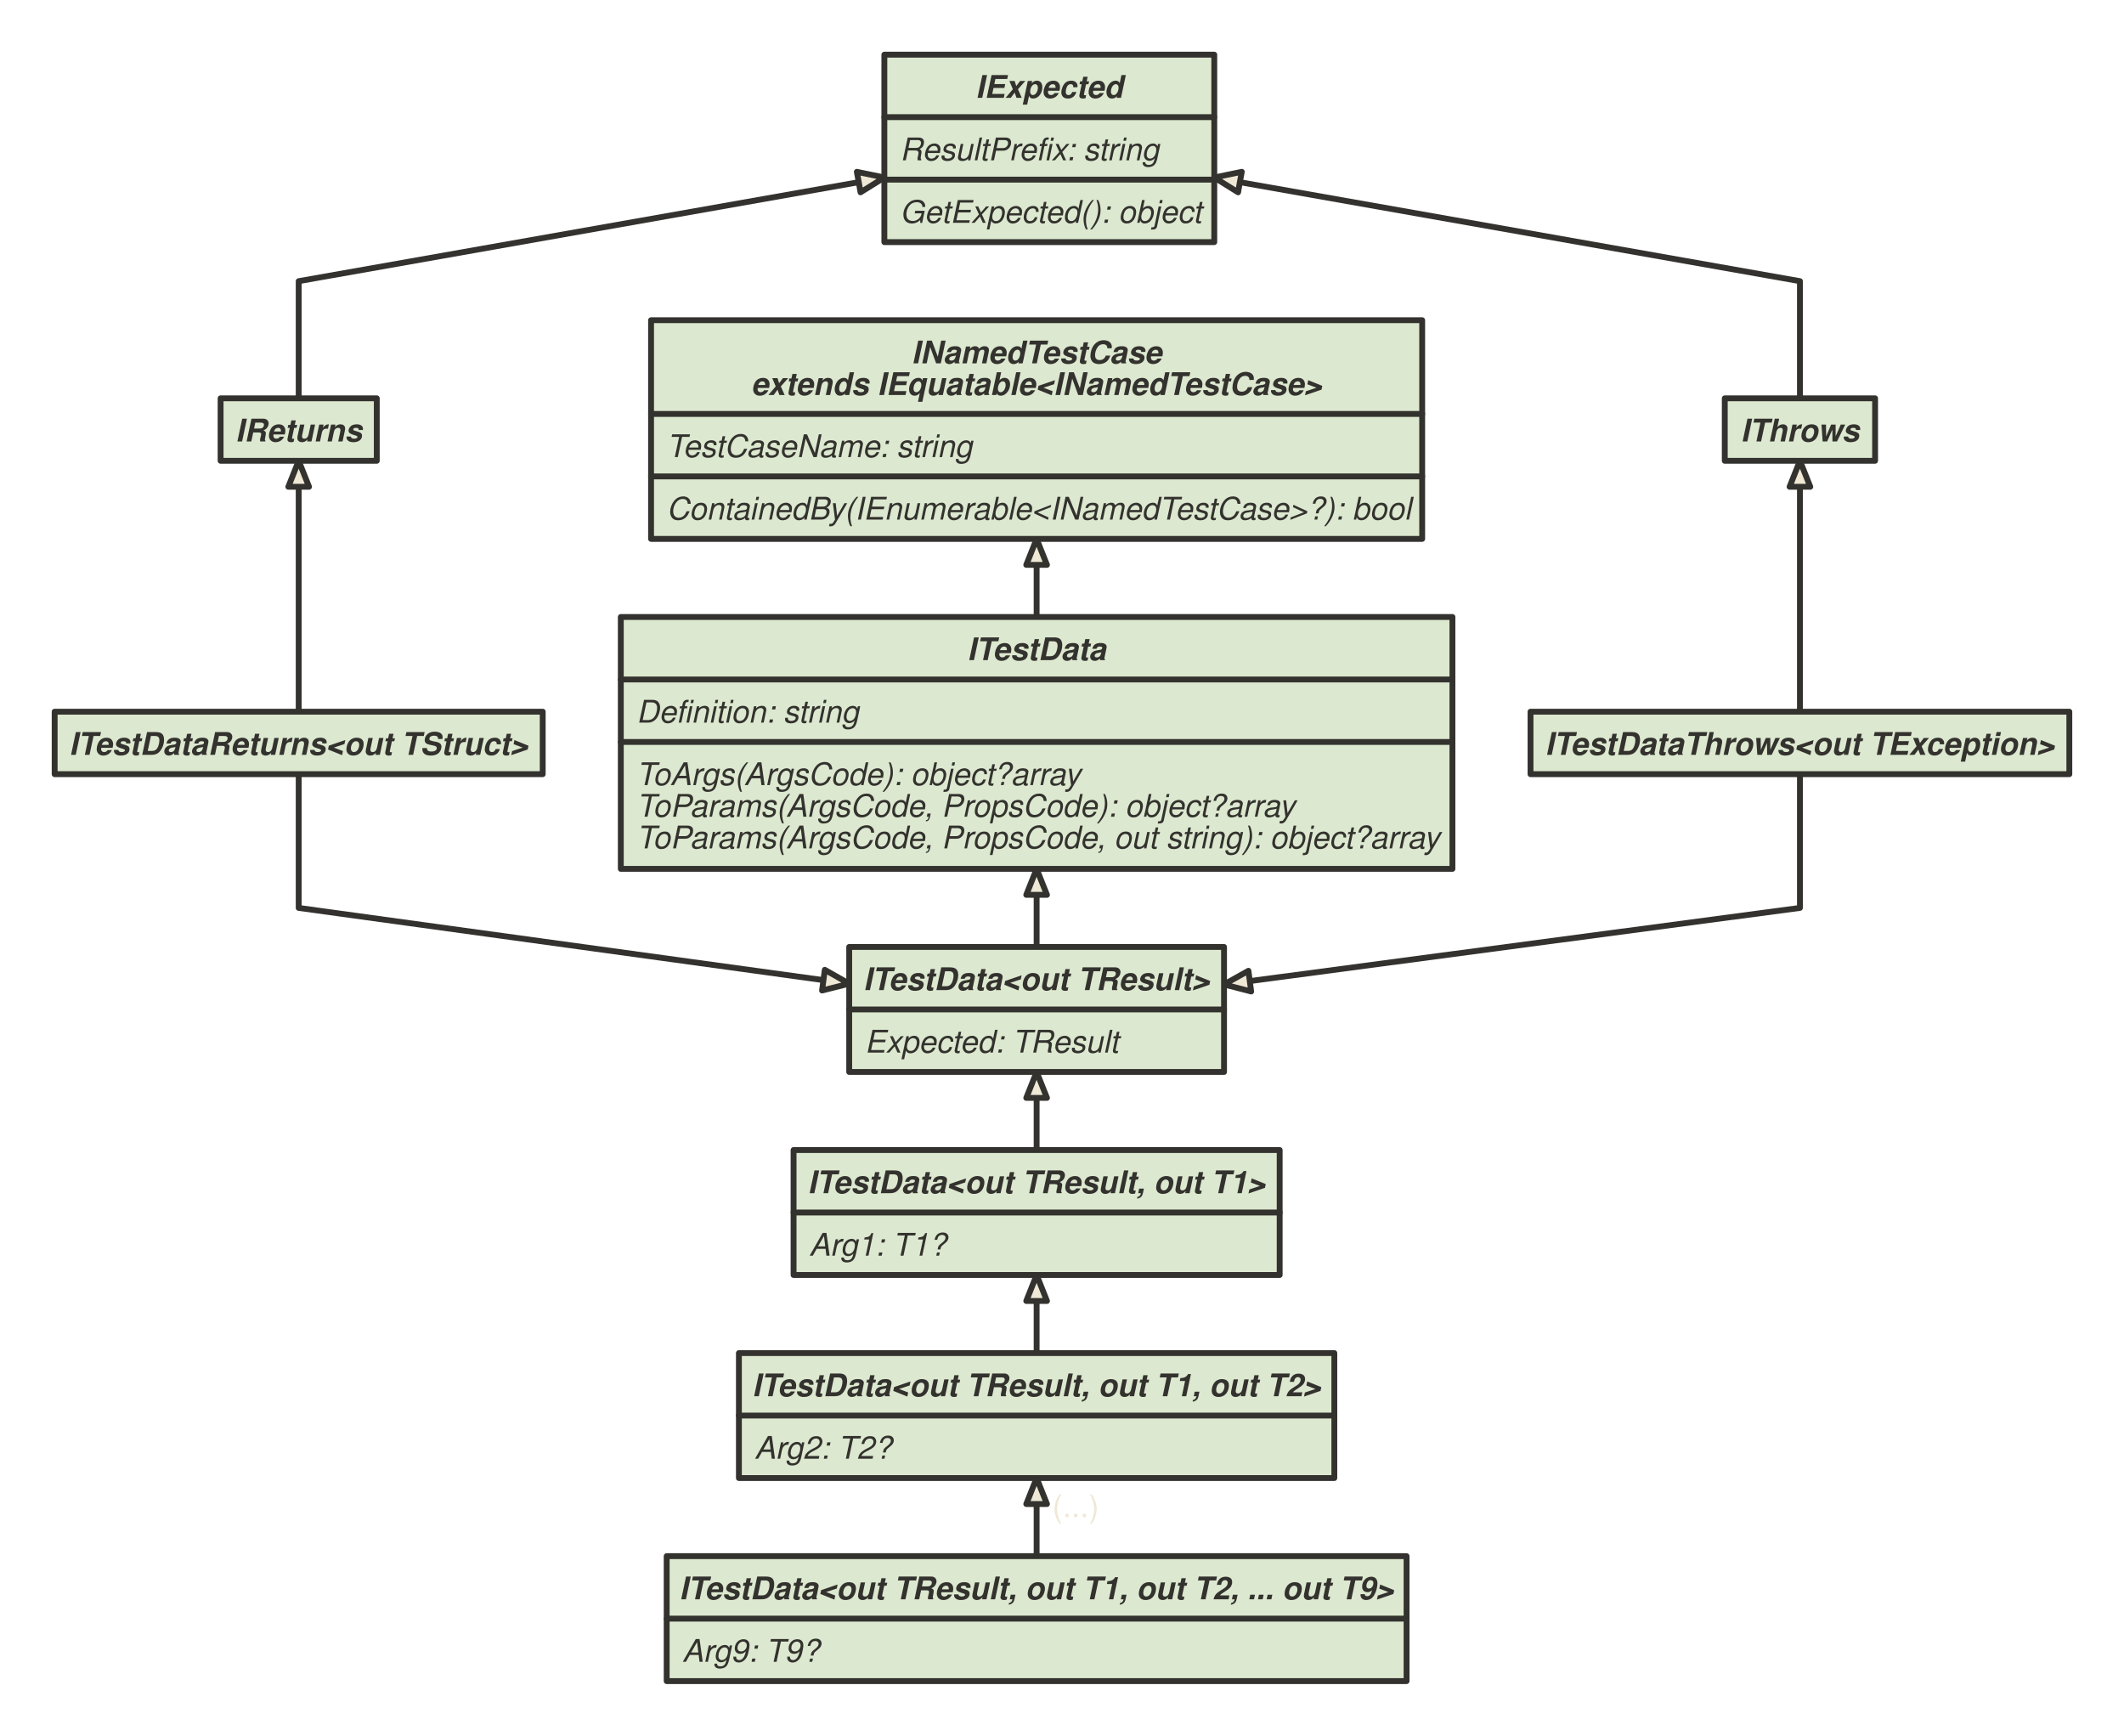
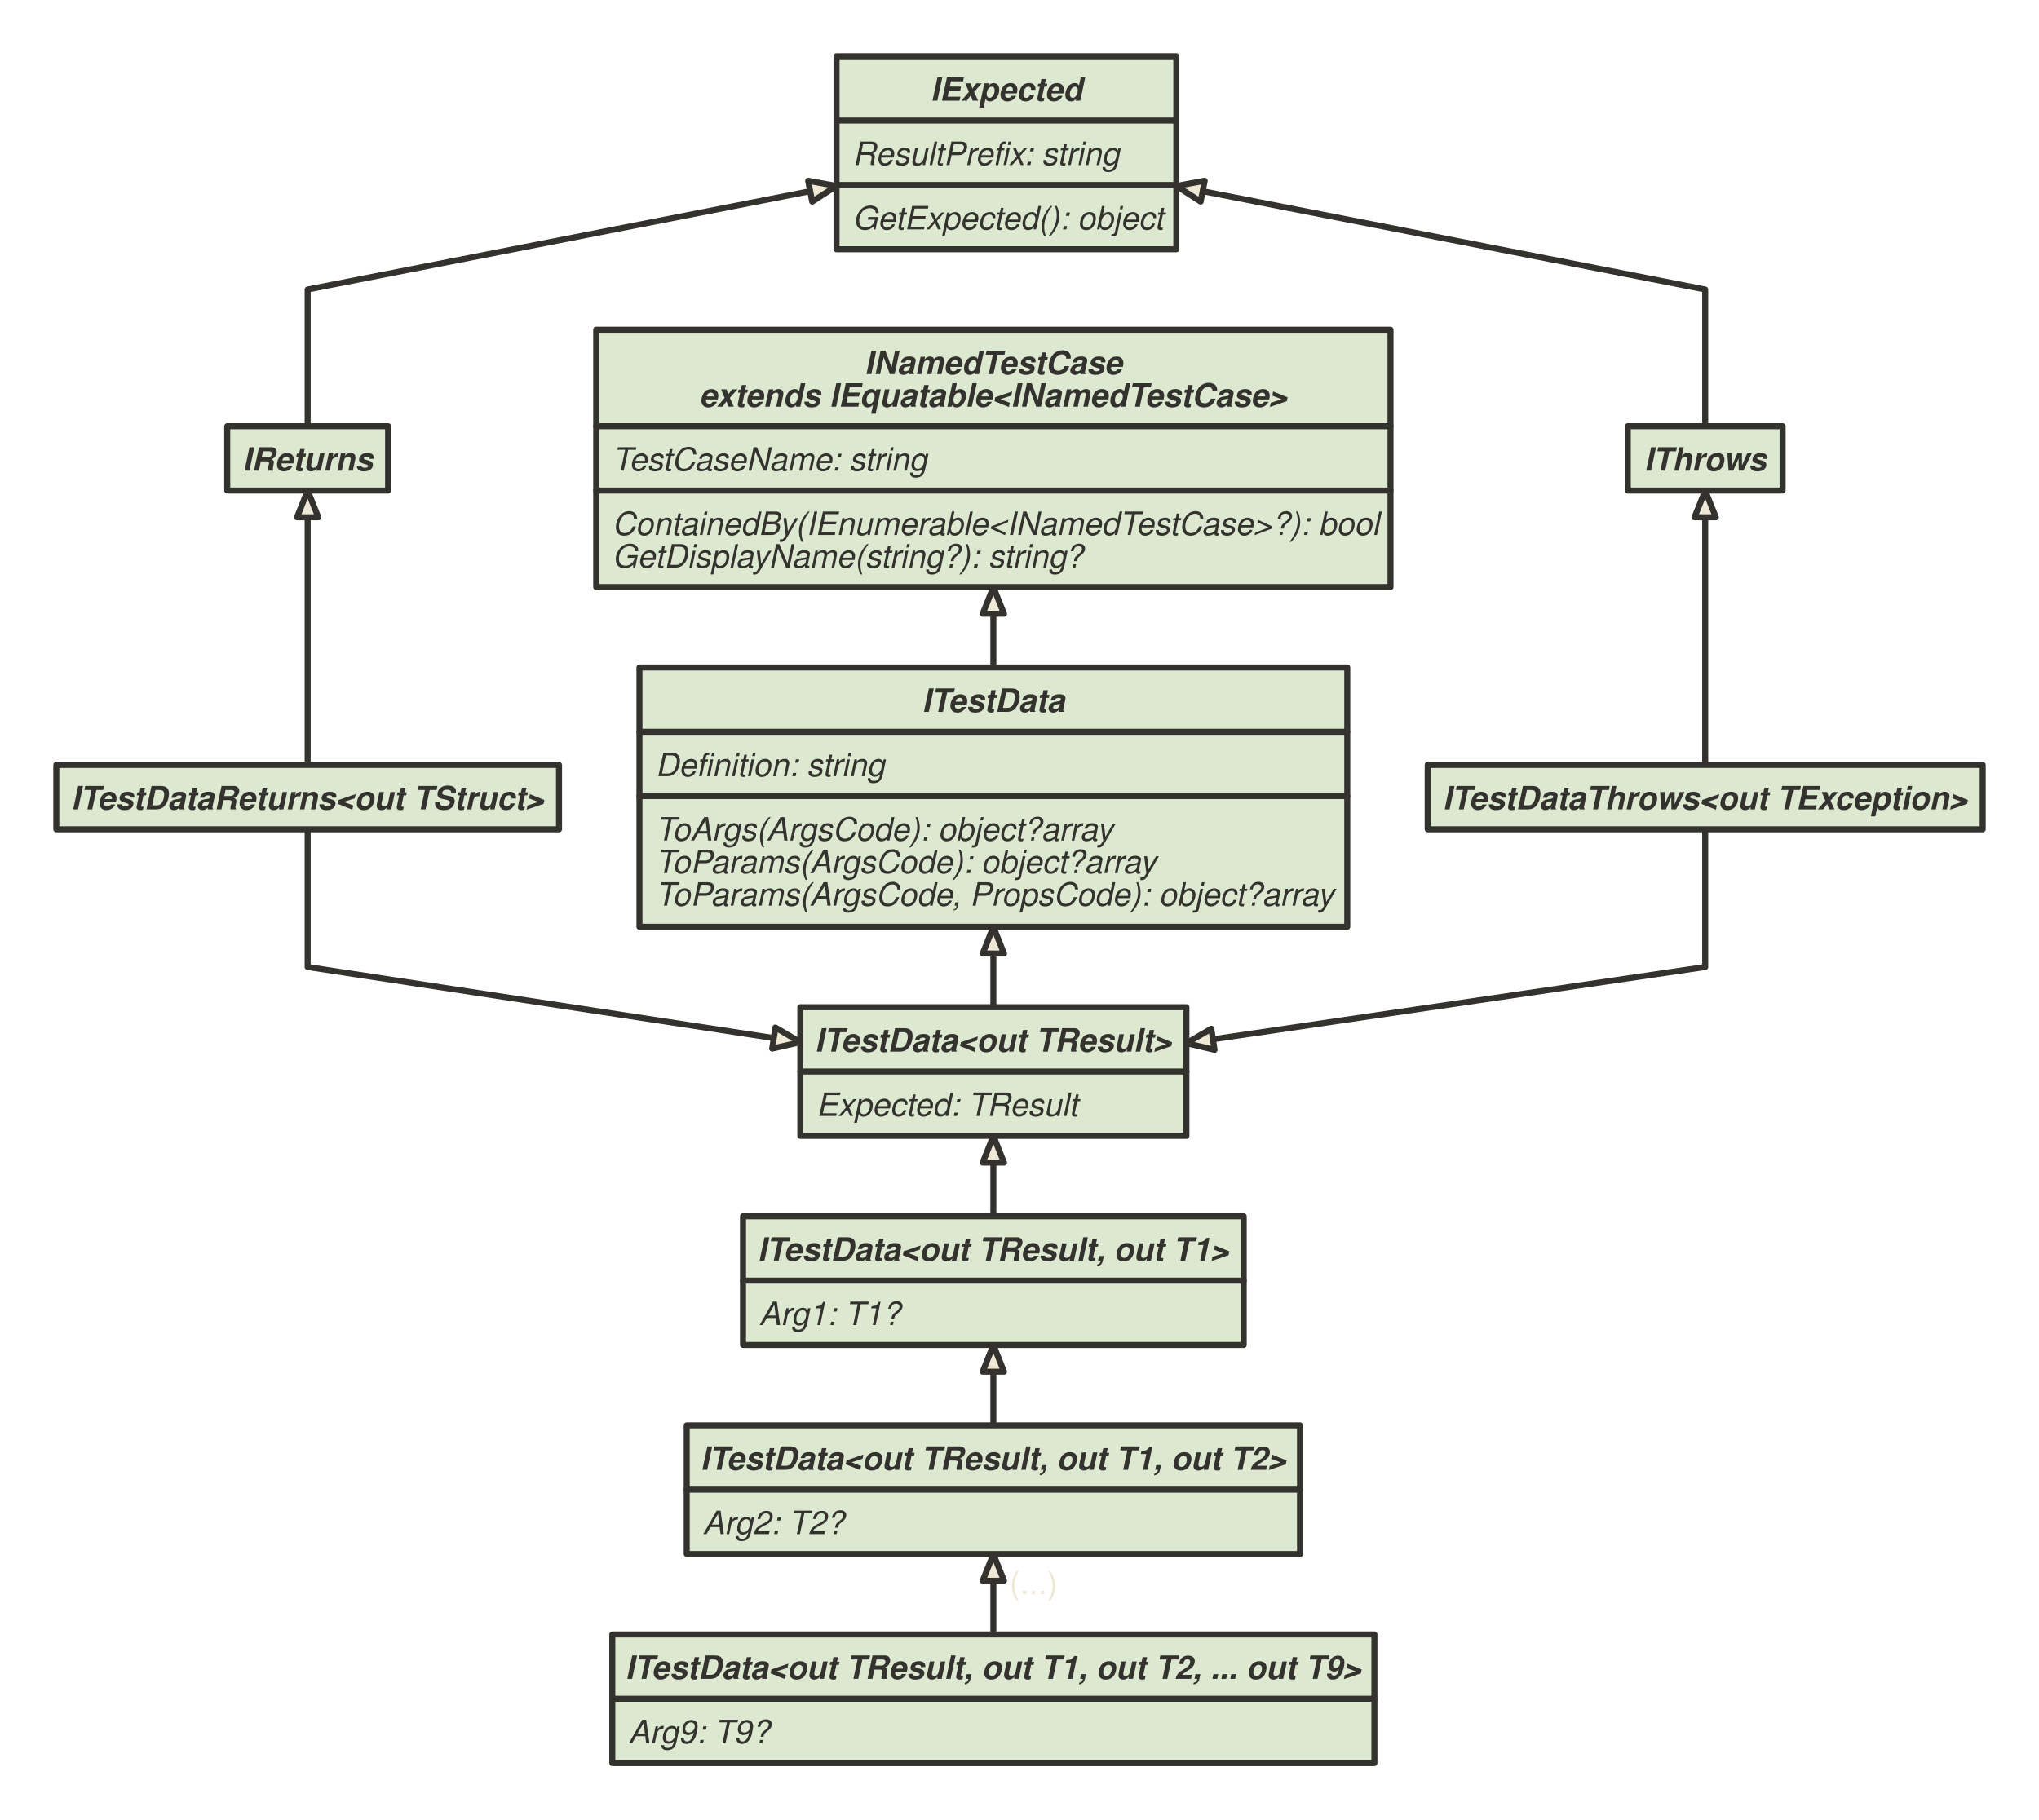
- <svg xmlns="http://www.w3.org/2000/svg" version="1.1" baseProfile="full" width="1088.0" height="889.0" viewBox="0 0 1088 889">
+ <svg xmlns="http://www.w3.org/2000/svg" version="1.1" baseProfile="full" width="1014.0" height="905.0" viewBox="0 0 1014 905">
  <g stroke-width="1.0" text-align="left" font="12pt Helvetica, Arial, sans-serif" font-size="12pt" font-family="Helvetica" font-weight="bold" font-style="normal">
    <g font-family="Helvetica" font-size="12pt" font-weight="bold" font-style="normal" stroke-width="3.0" stroke-linejoin="round" stroke-linecap="round" stroke="#33322E">
      <g stroke="transparent" fill="transparent">
-         <rect x="0.0" y="0.0" height="889.0" width="1088.0" stroke="none" />
+         <rect x="0.0" y="0.0" height="905.0" width="1014.0" stroke="none" />
      </g>
      <g transform="translate(8, 8)" fill="#33322E">
        <g transform="translate(20, 20)" fill="#eee8d5" font-family="Helvetica" font-size="12pt" font-weight="normal" font-style="normal">
-           <path d="M411.9 65.3 L125 116 L125 176 L125.0 176.0 " fill="none" />
-           <path d="M412.8 70.5 L411.9 65.3 L410.9 60.0 L425.0 62.9 Z" />
-           <path d="M125.0 221.3 L125 268 L125 336.5 L125.0 336.5 " fill="none" />
-           <path d="M130.3 221.3 L125.0 221.3 L119.7 221.3 L125.0 208.0 Z" />
-           <path d="M125.0 368.5 L125 437 L393.791 473.977 L393.8 474.0 " fill="none" />
-           <path d="M393.1 479.3 L393.8 474.0 L394.5 468.7 L407.0 475.8 Z" />
-           <path d="M503.0 261.3 L503 268 L503 288 L503.0 288.0 " fill="none" />
-           <path d="M508.3 261.3 L503.0 261.3 L497.7 261.3 L503.0 248.0 Z" />
-           <path d="M503.0 430.3 L503 437 L503 457 L503.0 457.0 " fill="none" />
-           <path d="M508.3 430.3 L503.0 430.3 L497.7 430.3 L503.0 417.0 Z" />
-           <path d="M503.0 534.3 L503 541 L503 561 L503.0 561.0 " fill="none" />
-           <path d="M508.3 534.3 L503.0 534.3 L497.7 534.3 L503.0 521.0 Z" />
-           <path d="M503.0 638.3 L503 645 L503 665 L503.0 665.0 " fill="none" />
-           <path d="M508.3 638.3 L503.0 638.3 L497.7 638.3 L503.0 625.0 Z" />
-           <text x="511.0" y="749.0" stroke="none">(...)</text>
-           <path d="M503.0 742.3 L503 749 L503 769 L503.0 769.0 " fill="none" />
-           <path d="M508.3 742.3 L503.0 742.3 L497.7 742.3 L503.0 729.0 Z" />
-           <path d="M894.0 368.5 L894 437 L612.217 474.475 L612.2 474.5 " fill="none" />
-           <path d="M611.5 469.2 L612.2 474.5 L612.9 479.8 L599.0 476.2 Z" />
-           <path d="M607.1 65.3 L894 116 L894 176 L894.0 176.0 " fill="none" />
-           <path d="M608.1 60.0 L607.1 65.3 L606.2 70.5 L594.0 62.9 Z" />
-           <path d="M894.0 221.3 L894 268 L894 336.5 L894.0 336.5 " fill="none" />
-           <path d="M899.3 221.3 L894.0 221.3 L888.7 221.3 L894.0 208.0 Z" />
+           <path d="M374.9 67.1 L125 116 L125 184 L125.0 184.0 " fill="none" />
+           <path d="M375.9 72.3 L374.9 67.1 L373.9 61.9 L388.0 64.5 Z" />
+           <path d="M125.0 229.3 L125 284 L125 352.5 L125.0 352.5 " fill="none" />
+           <path d="M130.3 229.3 L125.0 229.3 L119.7 229.3 L125.0 216.0 Z" />
+           <path d="M125.0 384.5 L125 453 L356.819 488.351 L356.8 488.4 " fill="none" />
+           <path d="M356.0 493.6 L356.8 488.4 L357.6 483.1 L370.0 490.4 Z" />
+           <path d="M466.0 277.3 L466 284 L466 304 L466.0 304.0 " fill="none" />
+           <path d="M471.3 277.3 L466.0 277.3 L460.7 277.3 L466.0 264.0 Z" />
+           <path d="M466.0 446.3 L466 453 L466 473 L466.0 473.0 " fill="none" />
+           <path d="M471.3 446.3 L466.0 446.3 L460.7 446.3 L466.0 433.0 Z" />
+           <path d="M466.0 550.3 L466 557 L466 577 L466.0 577.0 " fill="none" />
+           <path d="M471.3 550.3 L466.0 550.3 L460.7 550.3 L466.0 537.0 Z" />
+           <path d="M466.0 654.3 L466 661 L466 681 L466.0 681.0 " fill="none" />
+           <path d="M471.3 654.3 L466.0 654.3 L460.7 654.3 L466.0 641.0 Z" />
+           <text x="474.0" y="765.0" stroke="none">(...)</text>
+           <path d="M466.0 758.3 L466 765 L466 785 L466.0 785.0 " fill="none" />
+           <path d="M471.3 758.3 L466.0 758.3 L460.7 758.3 L466.0 745.0 Z" />
+           <path d="M820.0 384.5 L820 453 L575.192 488.961 L575.2 489.0 " fill="none" />
+           <path d="M574.4 483.7 L575.2 489.0 L576.0 494.2 L562.0 490.9 Z" />
+           <path d="M570.1 67.1 L820 116 L820 184 L820.0 184.0 " fill="none" />
+           <path d="M571.1 61.9 L570.1 67.1 L569.1 72.3 L557.0 64.5 Z" />
+           <path d="M820.0 229.3 L820 284 L820 352.5 L820.0 352.5 " fill="none" />
+           <path d="M825.3 229.3 L820.0 229.3 L814.7 229.3 L820.0 216.0 Z" />
          <g data-name="IExpected">
            <g fill="#DCE8CF" stroke="#33322E" data-name="IExpected">
-               <rect x="425.0" y="0.0" height="96.0" width="169.0" data-name="IExpected" />
-               <path d="M425.0 32.0 L594.0 32.0" fill="none" data-name="IExpected" />
-               <path d="M425.0 64.0 L594.0 64.0" fill="none" data-name="IExpected" />
-             </g>
-             <g transform="translate(425, 0)" font-family="Helvetica" font-size="12pt" font-weight="bold" font-style="italic" data-name="IExpected" data-compartment="0">
+               <rect x="388.0" y="0.0" height="96.0" width="169.0" data-name="IExpected" />
+               <path d="M388.0 32.0 L557.0 32.0" fill="none" data-name="IExpected" />
+               <path d="M388.0 64.0 L557.0 64.0" fill="none" data-name="IExpected" />
+             </g>
+             <g transform="translate(388, 0)" font-family="Helvetica" font-size="12pt" font-weight="bold" font-style="italic" data-name="IExpected" data-compartment="0">
              <g transform="translate(8, 8)" fill="#33322E" text-align="center" data-name="IExpected" data-compartment="0">
                <text x="76.5" y="14.1" stroke="none" text-anchor="middle" data-name="IExpected" data-compartment="0">IExpected</text>
              </g>
            </g>
-             <g transform="translate(425, 32)" font-family="Helvetica" font-size="12pt" font-weight="normal" font-style="italic" data-name="IExpected" data-compartment="1">
+             <g transform="translate(388, 32)" font-family="Helvetica" font-size="12pt" font-weight="normal" font-style="italic" data-name="IExpected" data-compartment="1">
              <g transform="translate(8, 8)" fill="#33322E" text-align="left" data-name="IExpected" data-compartment="1">
                <text x="0.0" y="14.1" stroke="none" data-name="IExpected" data-compartment="1">ResultPrefix: string</text>
              </g>
            </g>
-             <g transform="translate(425, 64)" font-family="Helvetica" font-size="12pt" font-weight="normal" font-style="italic" data-name="IExpected" data-compartment="2">
+             <g transform="translate(388, 64)" font-family="Helvetica" font-size="12pt" font-weight="normal" font-style="italic" data-name="IExpected" data-compartment="2">
              <g transform="translate(8, 8)" fill="#33322E" text-align="left" data-name="IExpected" data-compartment="2">
                <text x="0.0" y="14.1" stroke="none" data-name="IExpected" data-compartment="2">GetExpected(): object</text>
              </g>
            </g>
          </g>
          <g data-name="IReturns">
            <g fill="#DCE8CF" stroke="#33322E" data-name="IReturns">
-               <rect x="85.0" y="176.0" height="32.0" width="80.0" data-name="IReturns" />
-             </g>
-             <g transform="translate(85, 176)" font-family="Helvetica" font-size="12pt" font-weight="bold" font-style="italic" data-name="IReturns" data-compartment="0">
+               <rect x="85.0" y="184.0" height="32.0" width="80.0" data-name="IReturns" />
+             </g>
+             <g transform="translate(85, 184)" font-family="Helvetica" font-size="12pt" font-weight="bold" font-style="italic" data-name="IReturns" data-compartment="0">
              <g transform="translate(8, 8)" fill="#33322E" text-align="center" data-name="IReturns" data-compartment="0">
                <text x="32.0" y="14.1" stroke="none" text-anchor="middle" data-name="IReturns" data-compartment="0">IReturns</text>
              </g>
            </g>
          </g>
          <g data-name="ITestDataReturns&lt;out TStruct&gt;">
            <g fill="#DCE8CF" stroke="#33322E" data-name="ITestDataReturns&lt;out TStruct&gt;">
-               <rect x="0.0" y="336.5" height="32.0" width="250.0" data-name="ITestDataReturns&lt;out TStruct&gt;" />
-             </g>
-             <g transform="translate(0, 336.5)" font-family="Helvetica" font-size="12pt" font-weight="bold" font-style="italic" data-name="ITestDataReturns&lt;out TStruct&gt;" data-compartment="0">
+               <rect x="0.0" y="352.5" height="32.0" width="250.0" data-name="ITestDataReturns&lt;out TStruct&gt;" />
+             </g>
+             <g transform="translate(0, 352.5)" font-family="Helvetica" font-size="12pt" font-weight="bold" font-style="italic" data-name="ITestDataReturns&lt;out TStruct&gt;" data-compartment="0">
              <g transform="translate(8, 8)" fill="#33322E" text-align="center" data-name="ITestDataReturns&lt;out TStruct&gt;" data-compartment="0">
                <text x="117.0" y="14.1" stroke="none" text-anchor="middle" data-name="ITestDataReturns&lt;out TStruct&gt;" data-compartment="0">ITestDataReturns&lt;out TStruct&gt;</text>
              </g>
            </g>
          </g>
          <g data-name="ITestData&lt;out TResult&gt;">
            <g fill="#DCE8CF" stroke="#33322E" data-name="ITestData&lt;out TResult&gt;">
-               <rect x="407.0" y="457.0" height="64.0" width="192.0" data-name="ITestData&lt;out TResult&gt;" />
-               <path d="M407.0 489.0 L599.0 489.0" fill="none" data-name="ITestData&lt;out TResult&gt;" />
-             </g>
-             <g transform="translate(407, 457)" font-family="Helvetica" font-size="12pt" font-weight="bold" font-style="italic" data-name="ITestData&lt;out TResult&gt;" data-compartment="0">
+               <rect x="370.0" y="473.0" height="64.0" width="192.0" data-name="ITestData&lt;out TResult&gt;" />
+               <path d="M370.0 505.0 L562.0 505.0" fill="none" data-name="ITestData&lt;out TResult&gt;" />
+             </g>
+             <g transform="translate(370, 473)" font-family="Helvetica" font-size="12pt" font-weight="bold" font-style="italic" data-name="ITestData&lt;out TResult&gt;" data-compartment="0">
              <g transform="translate(8, 8)" fill="#33322E" text-align="center" data-name="ITestData&lt;out TResult&gt;" data-compartment="0">
                <text x="88.0" y="14.1" stroke="none" text-anchor="middle" data-name="ITestData&lt;out TResult&gt;" data-compartment="0">ITestData&lt;out TResult&gt;</text>
              </g>
            </g>
-             <g transform="translate(407, 489)" font-family="Helvetica" font-size="12pt" font-weight="normal" font-style="italic" data-name="ITestData&lt;out TResult&gt;" data-compartment="1">
+             <g transform="translate(370, 505)" font-family="Helvetica" font-size="12pt" font-weight="normal" font-style="italic" data-name="ITestData&lt;out TResult&gt;" data-compartment="1">
              <g transform="translate(8, 8)" fill="#33322E" text-align="left" data-name="ITestData&lt;out TResult&gt;" data-compartment="1">
                <text x="0.0" y="14.1" stroke="none" data-name="ITestData&lt;out TResult&gt;" data-compartment="1">Expected: TResult</text>
              </g>
            </g>
          </g>
          <g data-name="INamedTestCase">
            <g fill="#DCE8CF" stroke="#33322E" data-name="INamedTestCase">
-               <rect x="305.5" y="136.0" height="112.0" width="395.0" data-name="INamedTestCase" />
-               <path d="M305.5 184.0 L700.5 184.0" fill="none" data-name="INamedTestCase" />
-               <path d="M305.5 216.0 L700.5 216.0" fill="none" data-name="INamedTestCase" />
-             </g>
-             <g transform="translate(305.5, 136)" font-family="Helvetica" font-size="12pt" font-weight="bold" font-style="italic" data-name="INamedTestCase" data-compartment="0">
+               <rect x="268.5" y="136.0" height="128.0" width="395.0" data-name="INamedTestCase" />
+               <path d="M268.5 184.0 L663.5 184.0" fill="none" data-name="INamedTestCase" />
+               <path d="M268.5 216.0 L663.5 216.0" fill="none" data-name="INamedTestCase" />
+             </g>
+             <g transform="translate(268.5, 136)" font-family="Helvetica" font-size="12pt" font-weight="bold" font-style="italic" data-name="INamedTestCase" data-compartment="0">
              <g transform="translate(8, 8)" fill="#33322E" text-align="center" data-name="INamedTestCase" data-compartment="0">
                <text x="189.5" y="14.1" stroke="none" text-anchor="middle" data-name="INamedTestCase" data-compartment="0">INamedTestCase</text>
                <text x="189.5" y="30.3" stroke="none" text-anchor="middle" data-name="INamedTestCase" data-compartment="0">extends IEquatable&lt;INamedTestCase&gt;</text>
              </g>
            </g>
-             <g transform="translate(305.5, 184)" font-family="Helvetica" font-size="12pt" font-weight="normal" font-style="italic" data-name="INamedTestCase" data-compartment="1">
+             <g transform="translate(268.5, 184)" font-family="Helvetica" font-size="12pt" font-weight="normal" font-style="italic" data-name="INamedTestCase" data-compartment="1">
              <g transform="translate(8, 8)" fill="#33322E" text-align="left" data-name="INamedTestCase" data-compartment="1">
                <text x="0.0" y="14.1" stroke="none" data-name="INamedTestCase" data-compartment="1">TestCaseName: string</text>
              </g>
            </g>
-             <g transform="translate(305.5, 216)" font-family="Helvetica" font-size="12pt" font-weight="normal" font-style="italic" data-name="INamedTestCase" data-compartment="2">
+             <g transform="translate(268.5, 216)" font-family="Helvetica" font-size="12pt" font-weight="normal" font-style="italic" data-name="INamedTestCase" data-compartment="2">
              <g transform="translate(8, 8)" fill="#33322E" text-align="left" data-name="INamedTestCase" data-compartment="2">
                <text x="0.0" y="14.1" stroke="none" data-name="INamedTestCase" data-compartment="2">ContainedBy(IEnumerable&lt;INamedTestCase&gt;?): bool</text>
+                 <text x="0.0" y="30.3" stroke="none" data-name="INamedTestCase" data-compartment="2">GetDisplayName(string?): string?</text>
              </g>
            </g>
          </g>
          <g data-name="ITestData">
            <g fill="#DCE8CF" stroke="#33322E" data-name="ITestData">
-               <rect x="290.0" y="288.0" height="129.0" width="426.0" data-name="ITestData" />
-               <path d="M290.0 320.0 L716.0 320.0" fill="none" data-name="ITestData" />
-               <path d="M290.0 352.0 L716.0 352.0" fill="none" data-name="ITestData" />
-             </g>
-             <g transform="translate(290, 288)" font-family="Helvetica" font-size="12pt" font-weight="bold" font-style="italic" data-name="ITestData" data-compartment="0">
+               <rect x="290.0" y="304.0" height="129.0" width="352.0" data-name="ITestData" />
+               <path d="M290.0 336.0 L642.0 336.0" fill="none" data-name="ITestData" />
+               <path d="M290.0 368.0 L642.0 368.0" fill="none" data-name="ITestData" />
+             </g>
+             <g transform="translate(290, 304)" font-family="Helvetica" font-size="12pt" font-weight="bold" font-style="italic" data-name="ITestData" data-compartment="0">
              <g transform="translate(8, 8)" fill="#33322E" text-align="center" data-name="ITestData" data-compartment="0">
-                 <text x="205.0" y="14.1" stroke="none" text-anchor="middle" data-name="ITestData" data-compartment="0">ITestData</text>
-               </g>
-             </g>
-             <g transform="translate(290, 320)" font-family="Helvetica" font-size="12pt" font-weight="normal" font-style="italic" data-name="ITestData" data-compartment="1">
+                 <text x="168.0" y="14.1" stroke="none" text-anchor="middle" data-name="ITestData" data-compartment="0">ITestData</text>
+               </g>
+             </g>
+             <g transform="translate(290, 336)" font-family="Helvetica" font-size="12pt" font-weight="normal" font-style="italic" data-name="ITestData" data-compartment="1">
              <g transform="translate(8, 8)" fill="#33322E" text-align="left" data-name="ITestData" data-compartment="1">
                <text x="0.0" y="14.1" stroke="none" data-name="ITestData" data-compartment="1">Definition: string</text>
              </g>
            </g>
-             <g transform="translate(290, 352)" font-family="Helvetica" font-size="12pt" font-weight="normal" font-style="italic" data-name="ITestData" data-compartment="2">
+             <g transform="translate(290, 368)" font-family="Helvetica" font-size="12pt" font-weight="normal" font-style="italic" data-name="ITestData" data-compartment="2">
              <g transform="translate(8, 8)" fill="#33322E" text-align="left" data-name="ITestData" data-compartment="2">
                <text x="0.0" y="14.1" stroke="none" data-name="ITestData" data-compartment="2">ToArgs(ArgsCode): object?array</text>
-                 <text x="0.0" y="30.3" stroke="none" data-name="ITestData" data-compartment="2">ToParams(ArgsCode, PropsCode): object?array</text>
-                 <text x="0.0" y="46.5" stroke="none" data-name="ITestData" data-compartment="2">ToParams(ArgsCode, PropsCode, out string): object?array</text>
+                 <text x="0.0" y="30.3" stroke="none" data-name="ITestData" data-compartment="2">ToParams(ArgsCode): object?array</text>
+                 <text x="0.0" y="46.5" stroke="none" data-name="ITestData" data-compartment="2">ToParams(ArgsCode, PropsCode): object?array</text>
              </g>
            </g>
          </g>
          <g data-name="ITestData&lt;out TResult, out T1&gt;">
            <g fill="#DCE8CF" stroke="#33322E" data-name="ITestData&lt;out TResult, out T1&gt;">
-               <rect x="378.5" y="561.0" height="64.0" width="249.0" data-name="ITestData&lt;out TResult, out T1&gt;" />
-               <path d="M378.5 593.0 L627.5 593.0" fill="none" data-name="ITestData&lt;out TResult, out T1&gt;" />
-             </g>
-             <g transform="translate(378.5, 561)" font-family="Helvetica" font-size="12pt" font-weight="bold" font-style="italic" data-name="ITestData&lt;out TResult, out T1&gt;" data-compartment="0">
+               <rect x="341.5" y="577.0" height="64.0" width="249.0" data-name="ITestData&lt;out TResult, out T1&gt;" />
+               <path d="M341.5 609.0 L590.5 609.0" fill="none" data-name="ITestData&lt;out TResult, out T1&gt;" />
+             </g>
+             <g transform="translate(341.5, 577)" font-family="Helvetica" font-size="12pt" font-weight="bold" font-style="italic" data-name="ITestData&lt;out TResult, out T1&gt;" data-compartment="0">
              <g transform="translate(8, 8)" fill="#33322E" text-align="center" data-name="ITestData&lt;out TResult, out T1&gt;" data-compartment="0">
                <text x="116.5" y="14.1" stroke="none" text-anchor="middle" data-name="ITestData&lt;out TResult, out T1&gt;" data-compartment="0">ITestData&lt;out TResult, out T1&gt;</text>
              </g>
            </g>
-             <g transform="translate(378.5, 593)" font-family="Helvetica" font-size="12pt" font-weight="normal" font-style="italic" data-name="ITestData&lt;out TResult, out T1&gt;" data-compartment="1">
+             <g transform="translate(341.5, 609)" font-family="Helvetica" font-size="12pt" font-weight="normal" font-style="italic" data-name="ITestData&lt;out TResult, out T1&gt;" data-compartment="1">
              <g transform="translate(8, 8)" fill="#33322E" text-align="left" data-name="ITestData&lt;out TResult, out T1&gt;" data-compartment="1">
                <text x="0.0" y="14.1" stroke="none" data-name="ITestData&lt;out TResult, out T1&gt;" data-compartment="1">Arg1: T1?</text>
              </g>
            </g>
          </g>
          <g data-name="ITestData&lt;out TResult, out T1, out T2&gt;">
            <g fill="#DCE8CF" stroke="#33322E" data-name="ITestData&lt;out TResult, out T1, out T2&gt;">
-               <rect x="350.5" y="665.0" height="64.0" width="305.0" data-name="ITestData&lt;out TResult, out T1, out T2&gt;" />
-               <path d="M350.5 697.0 L655.5 697.0" fill="none" data-name="ITestData&lt;out TResult, out T1, out T2&gt;" />
-             </g>
-             <g transform="translate(350.5, 665)" font-family="Helvetica" font-size="12pt" font-weight="bold" font-style="italic" data-name="ITestData&lt;out TResult, out T1, out T2&gt;" data-compartment="0">
+               <rect x="313.5" y="681.0" height="64.0" width="305.0" data-name="ITestData&lt;out TResult, out T1, out T2&gt;" />
+               <path d="M313.5 713.0 L618.5 713.0" fill="none" data-name="ITestData&lt;out TResult, out T1, out T2&gt;" />
+             </g>
+             <g transform="translate(313.5, 681)" font-family="Helvetica" font-size="12pt" font-weight="bold" font-style="italic" data-name="ITestData&lt;out TResult, out T1, out T2&gt;" data-compartment="0">
              <g transform="translate(8, 8)" fill="#33322E" text-align="center" data-name="ITestData&lt;out TResult, out T1, out T2&gt;" data-compartment="0">
                <text x="144.5" y="14.1" stroke="none" text-anchor="middle" data-name="ITestData&lt;out TResult, out T1, out T2&gt;" data-compartment="0">ITestData&lt;out TResult, out T1, out T2&gt;</text>
              </g>
            </g>
-             <g transform="translate(350.5, 697)" font-family="Helvetica" font-size="12pt" font-weight="normal" font-style="italic" data-name="ITestData&lt;out TResult, out T1, out T2&gt;" data-compartment="1">
+             <g transform="translate(313.5, 713)" font-family="Helvetica" font-size="12pt" font-weight="normal" font-style="italic" data-name="ITestData&lt;out TResult, out T1, out T2&gt;" data-compartment="1">
              <g transform="translate(8, 8)" fill="#33322E" text-align="left" data-name="ITestData&lt;out TResult, out T1, out T2&gt;" data-compartment="1">
                <text x="0.0" y="14.1" stroke="none" data-name="ITestData&lt;out TResult, out T1, out T2&gt;" data-compartment="1">Arg2: T2?</text>
              </g>
            </g>
          </g>
          <g data-name="ITestData&lt;out TResult, out T1, out T2, ... out T9&gt;">
            <g fill="#DCE8CF" stroke="#33322E" data-name="ITestData&lt;out TResult, out T1, out T2, ... out T9&gt;">
-               <rect x="313.5" y="769.0" height="64.0" width="379.0" data-name="ITestData&lt;out TResult, out T1, out T2, ... out T9&gt;" />
-               <path d="M313.5 801.0 L692.5 801.0" fill="none" data-name="ITestData&lt;out TResult, out T1, out T2, ... out T9&gt;" />
-             </g>
-             <g transform="translate(313.5, 769)" font-family="Helvetica" font-size="12pt" font-weight="bold" font-style="italic" data-name="ITestData&lt;out TResult, out T1, out T2, ... out T9&gt;" data-compartment="0">
+               <rect x="276.5" y="785.0" height="64.0" width="379.0" data-name="ITestData&lt;out TResult, out T1, out T2, ... out T9&gt;" />
+               <path d="M276.5 817.0 L655.5 817.0" fill="none" data-name="ITestData&lt;out TResult, out T1, out T2, ... out T9&gt;" />
+             </g>
+             <g transform="translate(276.5, 785)" font-family="Helvetica" font-size="12pt" font-weight="bold" font-style="italic" data-name="ITestData&lt;out TResult, out T1, out T2, ... out T9&gt;" data-compartment="0">
              <g transform="translate(8, 8)" fill="#33322E" text-align="center" data-name="ITestData&lt;out TResult, out T1, out T2, ... out T9&gt;" data-compartment="0">
                <text x="181.5" y="14.1" stroke="none" text-anchor="middle" data-name="ITestData&lt;out TResult, out T1, out T2, ... out T9&gt;" data-compartment="0">ITestData&lt;out TResult, out T1, out T2, ... out T9&gt;</text>
              </g>
            </g>
-             <g transform="translate(313.5, 801)" font-family="Helvetica" font-size="12pt" font-weight="normal" font-style="italic" data-name="ITestData&lt;out TResult, out T1, out T2, ... out T9&gt;" data-compartment="1">
+             <g transform="translate(276.5, 817)" font-family="Helvetica" font-size="12pt" font-weight="normal" font-style="italic" data-name="ITestData&lt;out TResult, out T1, out T2, ... out T9&gt;" data-compartment="1">
              <g transform="translate(8, 8)" fill="#33322E" text-align="left" data-name="ITestData&lt;out TResult, out T1, out T2, ... out T9&gt;" data-compartment="1">
                <text x="0.0" y="14.1" stroke="none" data-name="ITestData&lt;out TResult, out T1, out T2, ... out T9&gt;" data-compartment="1">Arg9: T9?</text>
              </g>
            </g>
          </g>
          <g data-name="ITestDataThrows&lt;out TException&gt;">
            <g fill="#DCE8CF" stroke="#33322E" data-name="ITestDataThrows&lt;out TException&gt;">
-               <rect x="756.0" y="336.5" height="32.0" width="276.0" data-name="ITestDataThrows&lt;out TException&gt;" />
-             </g>
-             <g transform="translate(756, 336.5)" font-family="Helvetica" font-size="12pt" font-weight="bold" font-style="italic" data-name="ITestDataThrows&lt;out TException&gt;" data-compartment="0">
+               <rect x="682.0" y="352.5" height="32.0" width="276.0" data-name="ITestDataThrows&lt;out TException&gt;" />
+             </g>
+             <g transform="translate(682, 352.5)" font-family="Helvetica" font-size="12pt" font-weight="bold" font-style="italic" data-name="ITestDataThrows&lt;out TException&gt;" data-compartment="0">
              <g transform="translate(8, 8)" fill="#33322E" text-align="center" data-name="ITestDataThrows&lt;out TException&gt;" data-compartment="0">
                <text x="130.0" y="14.1" stroke="none" text-anchor="middle" data-name="ITestDataThrows&lt;out TException&gt;" data-compartment="0">ITestDataThrows&lt;out TException&gt;</text>
              </g>
            </g>
          </g>
          <g data-name="IThrows">
            <g fill="#DCE8CF" stroke="#33322E" data-name="IThrows">
-               <rect x="855.5" y="176.0" height="32.0" width="77.0" data-name="IThrows" />
-             </g>
-             <g transform="translate(855.5, 176)" font-family="Helvetica" font-size="12pt" font-weight="bold" font-style="italic" data-name="IThrows" data-compartment="0">
+               <rect x="781.5" y="184.0" height="32.0" width="77.0" data-name="IThrows" />
+             </g>
+             <g transform="translate(781.5, 184)" font-family="Helvetica" font-size="12pt" font-weight="bold" font-style="italic" data-name="IThrows" data-compartment="0">
              <g transform="translate(8, 8)" fill="#33322E" text-align="center" data-name="IThrows" data-compartment="0">
                <text x="30.5" y="14.1" stroke="none" text-anchor="middle" data-name="IThrows" data-compartment="0">IThrows</text>
              </g>
            </g>
          </g>
        </g>
      </g>
    </g>
  </g>
</svg>
